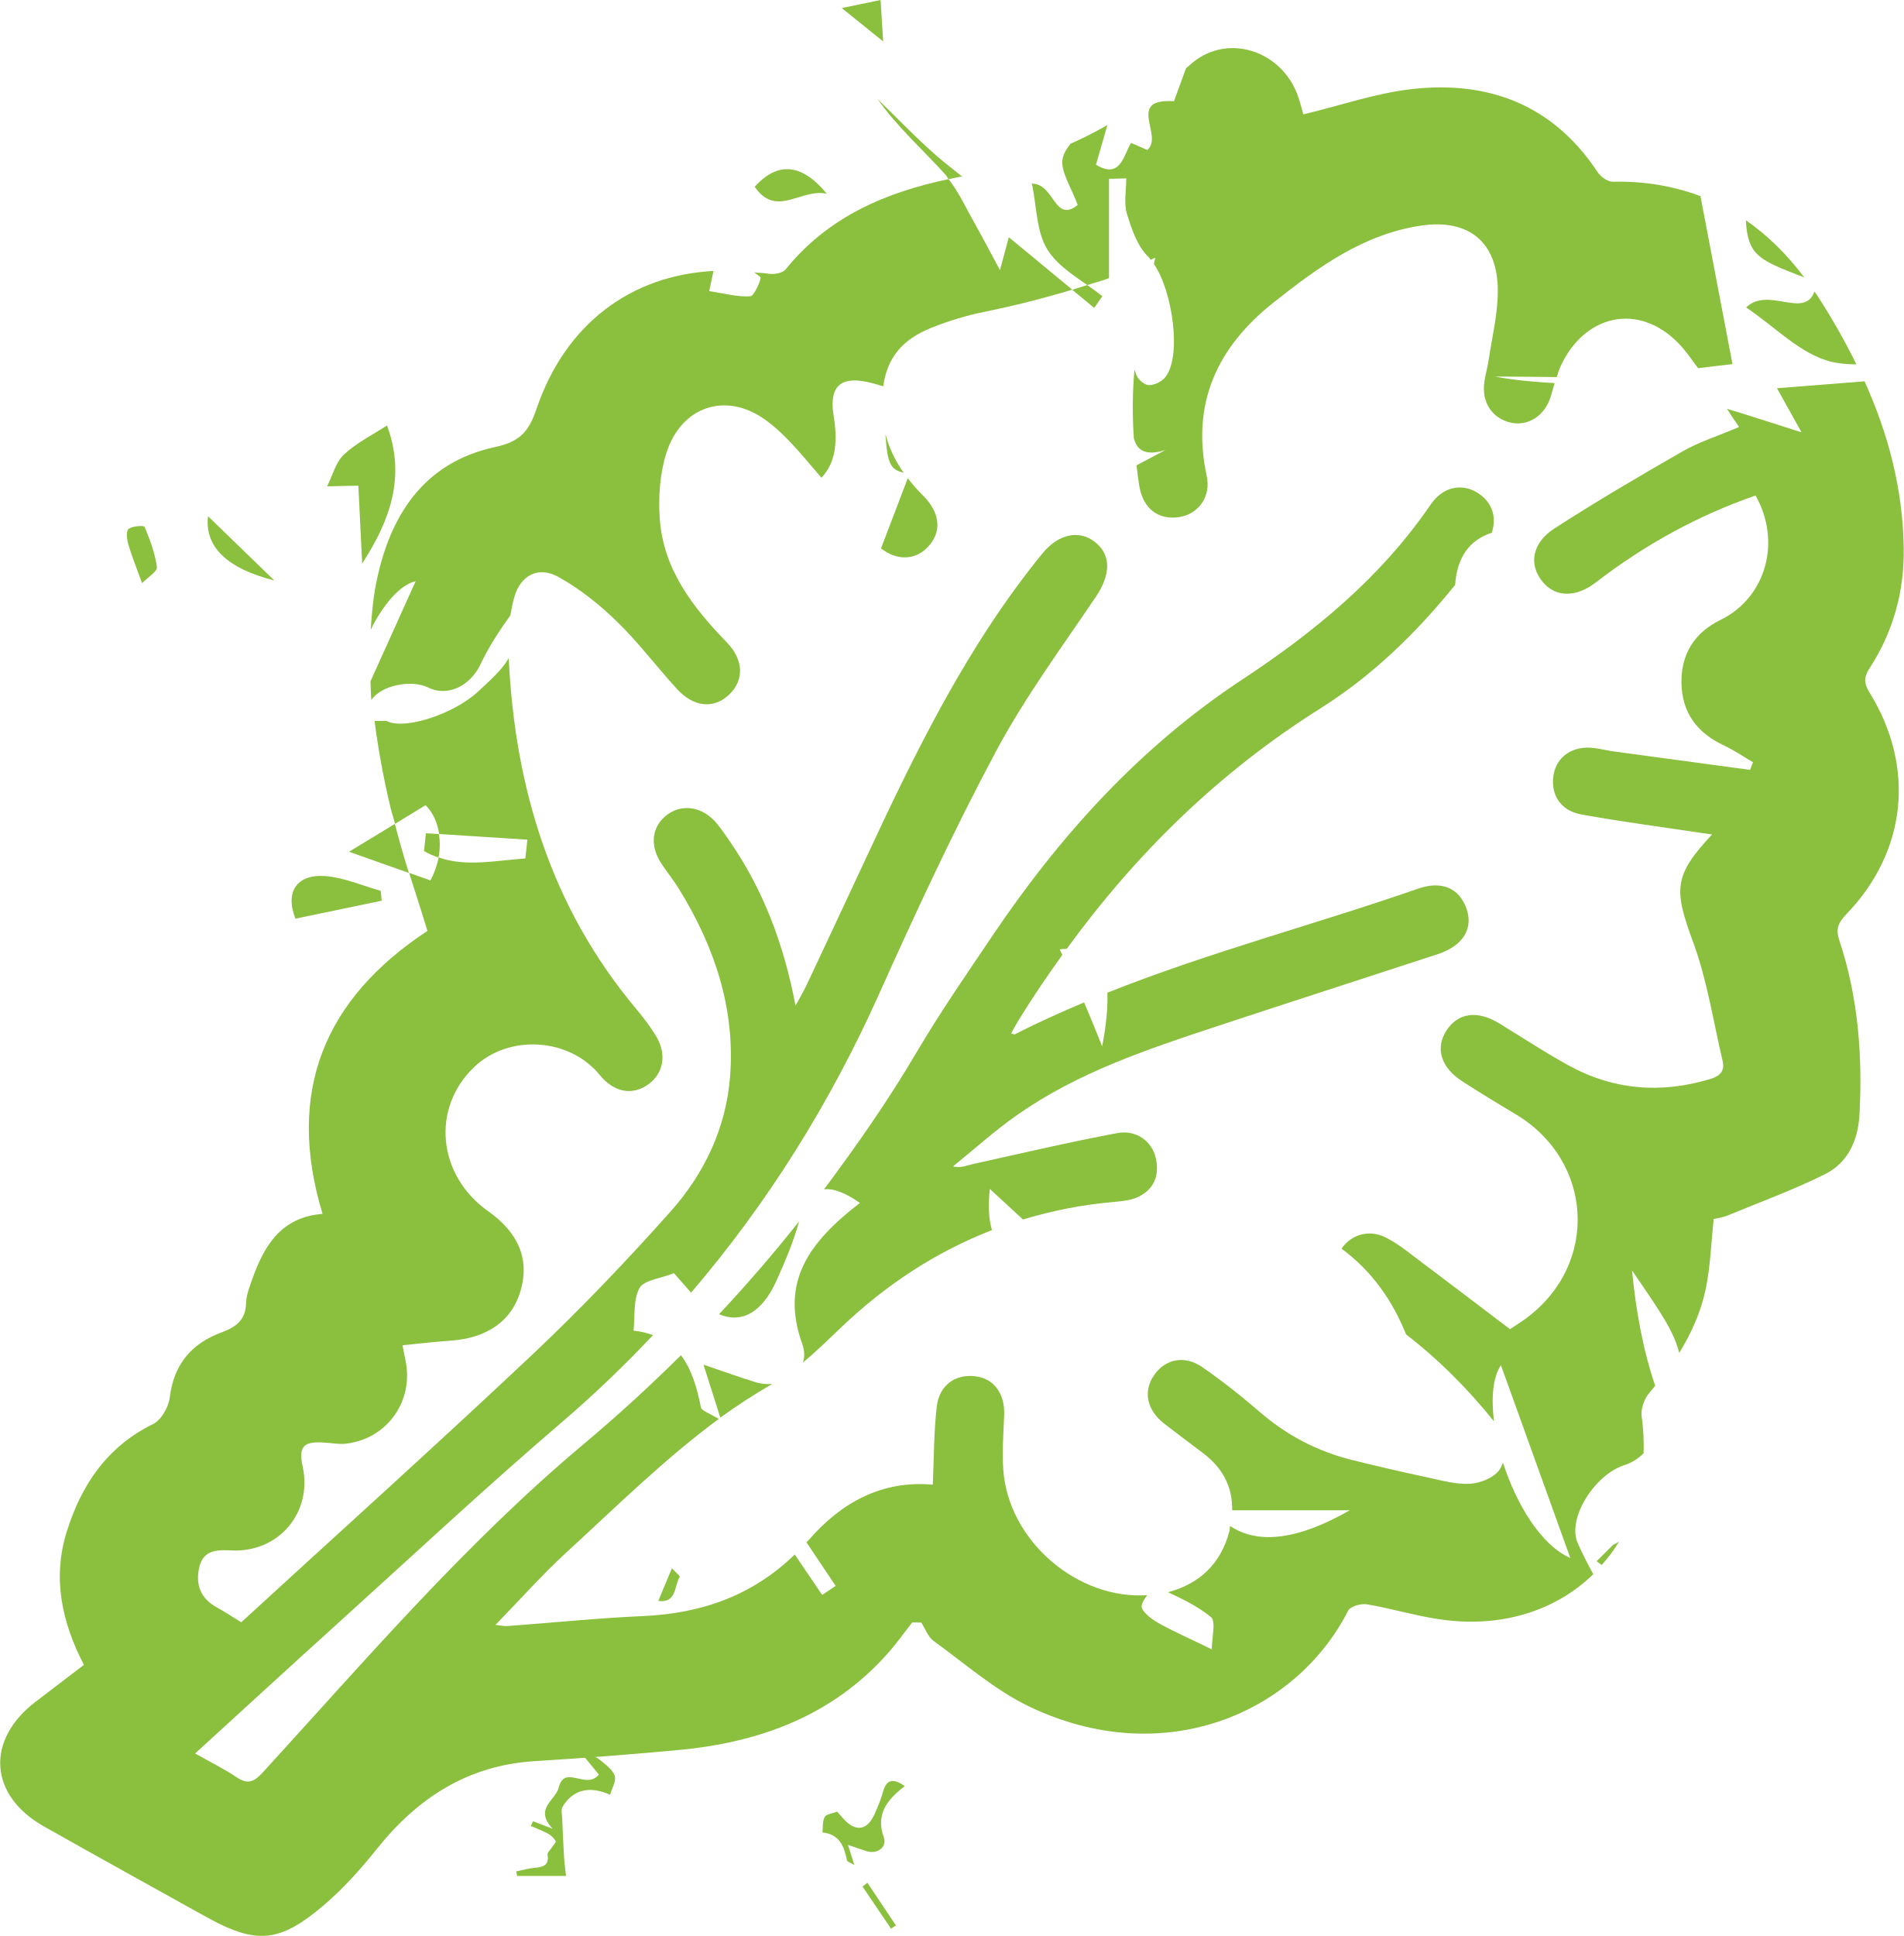
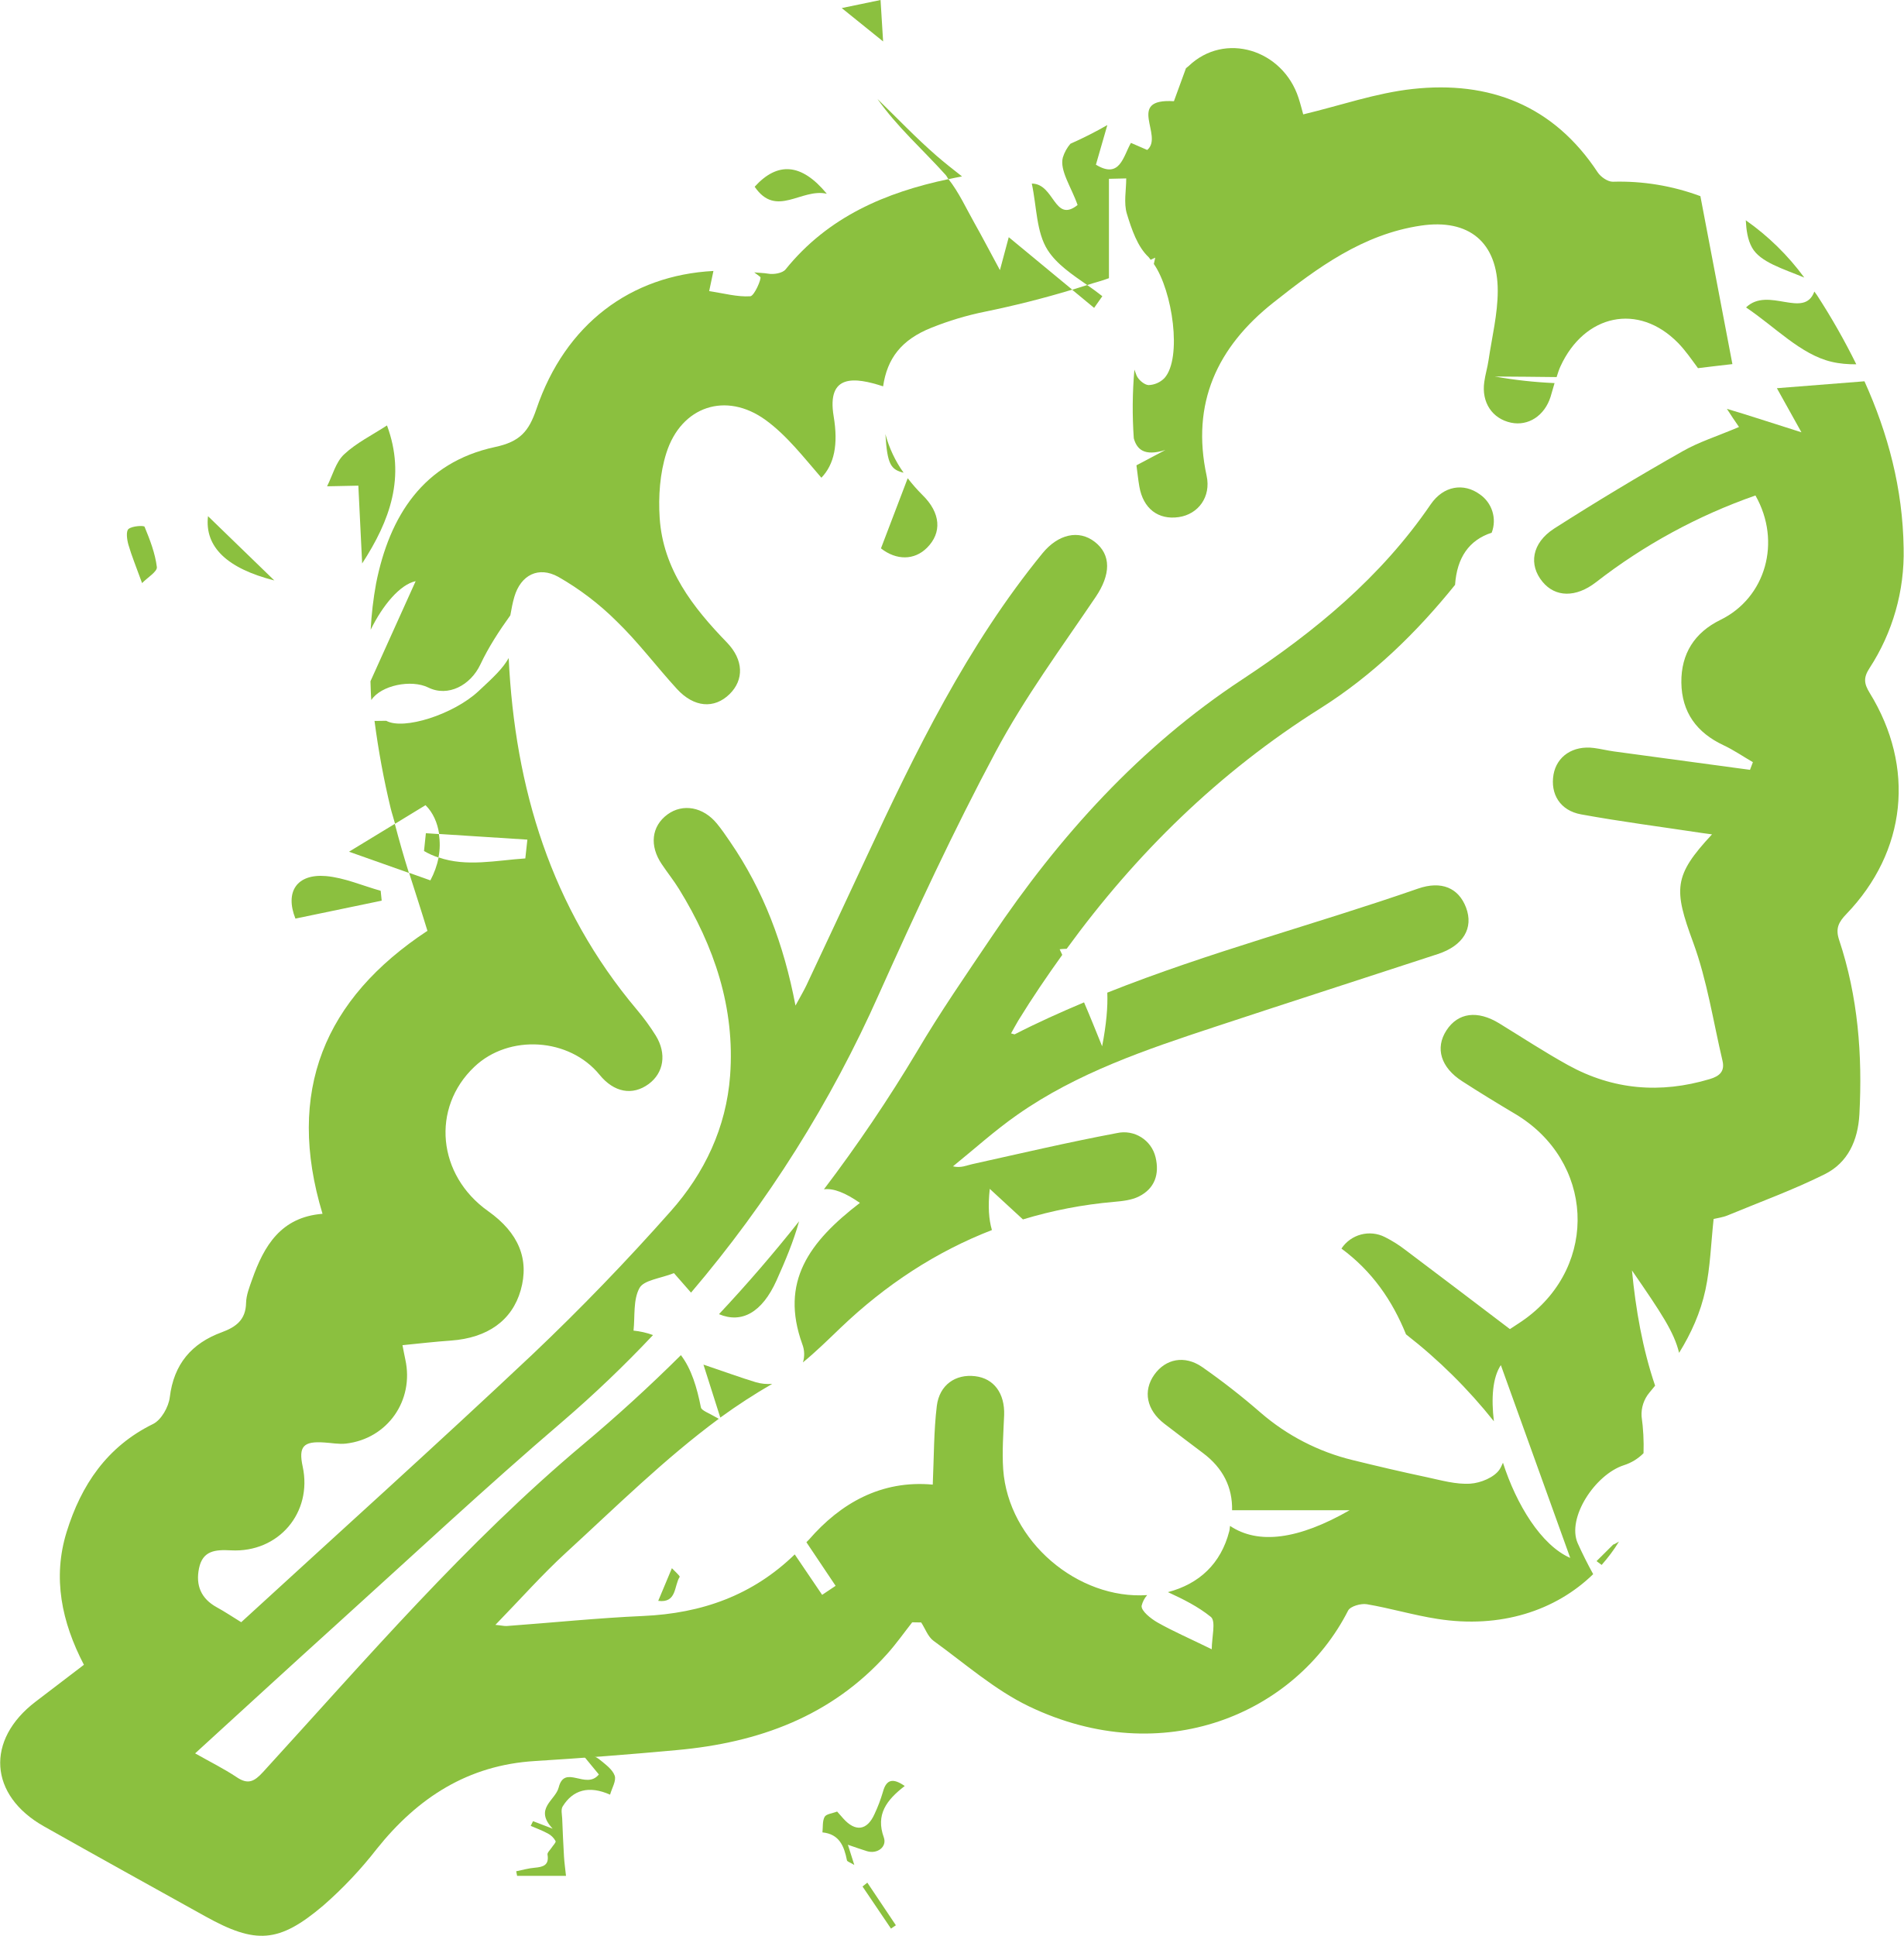
- <svg xmlns="http://www.w3.org/2000/svg" version="1.1" id="Layer_1" x="0px" y="0px" width="38px" height="38.638px" viewBox="0 0 38 38.638" enable-background="new 0 0 38 38.638" xml:space="preserve">
-   <g>
-     <g>
-       <path fill-rule="evenodd" clip-rule="evenodd" fill="#8BC03F" d="M11.954,35.416c-0.088-0.107-0.19-0.231-0.292-0.355    c0.013-0.027,0.025-0.055,0.039-0.084c0.092,0.048,0.195,0.081,0.273,0.146c0.113,0.093,0.252,0.192,0.296,0.317    c0.035,0.102-0.055,0.246-0.092,0.379c-0.422-0.187-0.742-0.097-0.947,0.236c-0.037,0.06-0.013,0.16-0.009,0.24    c0.01,0.253,0.021,0.506,0.036,0.759c0.007,0.117,0.024,0.233,0.04,0.386c-0.327,0-0.651,0-0.976,0    c-0.006-0.031-0.012-0.061-0.018-0.092c0.124-0.025,0.248-0.061,0.373-0.071c0.168-0.015,0.288-0.052,0.252-0.263    c-0.006-0.039,0.051-0.089,0.08-0.134c0.029-0.046,0.093-0.108,0.081-0.134c-0.029-0.06-0.088-0.115-0.147-0.148    c-0.111-0.061-0.231-0.105-0.349-0.156c0.016-0.031,0.031-0.063,0.046-0.094c0.097,0.037,0.193,0.074,0.392,0.15    c-0.38-0.403,0.054-0.563,0.12-0.822C11.271,35.202,11.697,35.732,11.954,35.416z" />
-       <path fill-rule="evenodd" clip-rule="evenodd" fill="#8BC03F" d="M18.06,35.646c-0.368,0.283-0.582,0.573-0.418,1.026    c0.068,0.188-0.129,0.338-0.336,0.275c-0.111-0.034-0.22-0.073-0.381-0.128c0.05,0.156,0.079,0.246,0.128,0.403    c-0.087-0.053-0.143-0.067-0.147-0.093c-0.056-0.281-0.15-0.523-0.489-0.557c0.012-0.104-0.003-0.224,0.043-0.309    c0.032-0.059,0.15-0.068,0.25-0.107c0.037,0.041,0.079,0.09,0.121,0.137c0.243,0.274,0.477,0.244,0.625-0.086    c0.064-0.143,0.126-0.289,0.167-0.439C17.694,35.5,17.833,35.49,18.06,35.646z" />
-       <path fill-rule="evenodd" clip-rule="evenodd" fill="#8BC03F" d="M18.232,29.722c0.017,0.598,0.017,0.598,0.186,0.635    c-0.066,0.173-0.16,0.419-0.253,0.665c-0.042-0.067-0.083-0.134-0.124-0.201c-0.208-0.094-0.417-0.188-0.625-0.282    c0.376-0.056,0.514-0.229,0.453-0.6C17.816,29.625,18.026,29.654,18.232,29.722z" />
-       <path fill-rule="evenodd" clip-rule="evenodd" fill="#8BC03F" d="M14.507,33.458c-0.249-0.164-0.387-0.257-0.526-0.349    c-0.002-0.033-0.005-0.065-0.007-0.099c0.163-0.004,0.334-0.033,0.485,0.007C14.5,33.029,14.487,33.25,14.507,33.458z" />
-       <path fill-rule="evenodd" clip-rule="evenodd" fill="#8BC03F" d="M17.343,32.319c0.3-0.087,0.599-0.173,0.899-0.26    c0.015,0.044,0.029,0.089,0.044,0.133c-0.296,0.098-0.592,0.194-0.888,0.292C17.38,32.429,17.362,32.375,17.343,32.319z" />
-       <path fill-rule="evenodd" clip-rule="evenodd" fill="#8BC03F" d="M14.909,32.964c0.245,0.015,0.49,0.03,0.735,0.046    c-0.005,0.046-0.01,0.091-0.015,0.136c-0.249,0.018-0.503,0.084-0.734-0.054C14.9,33.049,14.905,33.006,14.909,32.964z" />
-       <path fill-rule="evenodd" clip-rule="evenodd" fill="#8BC03F" d="M13.139,31.951c0.086-0.207,0.167-0.4,0.273-0.652    c0.049,0.054,0.167,0.156,0.155,0.174C13.453,31.65,13.513,32,13.139,31.951z" />
-       <path fill-rule="evenodd" clip-rule="evenodd" fill="#8BC03F" d="M17.313,37.575c0.19,0.284,0.38,0.567,0.57,0.851    c-0.033,0.022-0.065,0.044-0.098,0.066c-0.189-0.279-0.378-0.561-0.568-0.84C17.249,37.626,17.281,37.601,17.313,37.575z" />
-     </g>
-     <path fill-rule="evenodd" clip-rule="evenodd" fill="#8BC03F" d="M31.869,31.158c0.033,0.024,0.068,0.051,0.102,0.076   c0.127-0.145,0.245-0.298,0.346-0.467c-0.039,0.021-0.078,0.05-0.116,0.061C32.09,30.937,31.979,31.048,31.869,31.158z" />
-     <path fill-rule="evenodd" clip-rule="evenodd" fill="#8BC03F" d="M8.549,13.722c0.394,0.195,0.844-0.044,1.04-0.46   c0.163-0.346,0.373-0.668,0.598-0.981c0.022-0.125,0.045-0.25,0.08-0.369c0.128-0.436,0.482-0.617,0.877-0.399   c0.424,0.235,0.818,0.548,1.166,0.888c0.431,0.417,0.794,0.903,1.2,1.347c0.342,0.375,0.748,0.405,1.054,0.105   c0.288-0.284,0.283-0.681-0.055-1.031c-0.683-0.705-1.274-1.465-1.341-2.484c-0.028-0.43,0.004-0.891,0.134-1.299   c0.296-0.93,1.189-1.231,1.982-0.655c0.425,0.309,0.761,0.747,1.112,1.151c0.258-0.27,0.339-0.663,0.245-1.226   c-0.143-0.855,0.425-0.782,0.987-0.598c0.082-0.559,0.365-0.93,0.962-1.169c0.345-0.139,0.706-0.247,1.071-0.321   c0.585-0.12,1.166-0.266,1.742-0.44c-0.416-0.344-0.828-0.685-1.267-1.047c-0.04,0.154-0.082,0.303-0.176,0.657   c-0.226-0.417-0.362-0.68-0.508-0.938c-0.167-0.296-0.312-0.616-0.519-0.878c-1.25,0.264-2.402,0.748-3.252,1.802   c-0.061,0.076-0.238,0.105-0.348,0.085c-0.095-0.016-0.185-0.015-0.278-0.026c0.039,0.031,0.085,0.06,0.122,0.093   c0.03,0.027-0.12,0.379-0.2,0.384c-0.256,0.017-0.52-0.057-0.821-0.103c0.031-0.147,0.058-0.273,0.085-0.402   c-1.649,0.086-2.958,1.058-3.534,2.757c-0.151,0.442-0.323,0.65-0.826,0.757c-1.43,0.308-2.107,1.377-2.374,2.724   c-0.061,0.308-0.087,0.616-0.108,0.923c0.241-0.491,0.585-0.902,0.898-0.97c-0.316,0.701-0.61,1.352-0.902,1.998   c0.006,0.125,0.005,0.25,0.017,0.375C7.604,13.677,8.21,13.555,8.549,13.722z" />
-     <path fill-rule="evenodd" clip-rule="evenodd" fill="#8BC03F" d="M22.9,2.993c-0.074-0.032-0.189-0.082-0.325-0.141   c-0.155,0.269-0.219,0.728-0.699,0.435c0.081-0.282,0.155-0.536,0.228-0.791c-0.24,0.135-0.484,0.264-0.737,0.373   c-0.067,0.086-0.126,0.175-0.151,0.273c-0.07,0.258,0.174,0.601,0.294,0.95c-0.468,0.371-0.459-0.427-0.914-0.428   c0.099,0.458,0.088,0.971,0.318,1.329c0.183,0.284,0.489,0.487,0.788,0.696c0.145-0.048,0.29-0.082,0.434-0.137   c0-0.689,0-1.341,0-1.983c0.115-0.002,0.229-0.005,0.345-0.008c0,0.237-0.053,0.489,0.013,0.706   c0.094,0.307,0.211,0.658,0.434,0.865c0.014,0.014,0.026,0.037,0.04,0.053c0.03-0.016,0.062-0.026,0.092-0.042   c-0.009,0.044-0.019,0.083-0.028,0.125c0.375,0.54,0.567,1.877,0.214,2.276c-0.073,0.081-0.214,0.146-0.32,0.142   c-0.085-0.005-0.207-0.109-0.241-0.198c-0.014-0.037-0.026-0.073-0.041-0.111c-0.041,0.457-0.043,0.914-0.012,1.371   c0.059,0.213,0.202,0.369,0.631,0.233c-0.192,0.101-0.385,0.204-0.578,0.306c0.02,0.142,0.033,0.284,0.058,0.425   c0.077,0.44,0.377,0.668,0.785,0.609c0.391-0.056,0.649-0.405,0.558-0.824c-0.314-1.449,0.213-2.571,1.33-3.456   c0.882-0.699,1.791-1.367,2.948-1.538c0.958-0.142,1.534,0.333,1.533,1.305c-0.001,0.461-0.116,0.923-0.184,1.383   c-0.021,0.146-0.066,0.288-0.085,0.433c-0.058,0.408,0.159,0.732,0.533,0.812c0.347,0.073,0.67-0.139,0.79-0.515   c0.028-0.091,0.054-0.183,0.08-0.275c-0.397-0.022-0.795-0.056-1.191-0.131c0.411,0,0.821,0.008,1.232,0.011   c0.023-0.072,0.045-0.145,0.076-0.212c0.476-1.039,1.554-1.282,2.351-0.467c0.146,0.15,0.268,0.329,0.395,0.501   c0.231-0.028,0.469-0.057,0.687-0.081c-0.215-1.125-0.427-2.236-0.639-3.352c-0.526-0.198-1.106-0.302-1.749-0.288   c-0.1,0.001-0.24-0.095-0.3-0.186c-0.882-1.339-2.163-1.833-3.696-1.665c-0.73,0.08-1.441,0.33-2.183,0.507   c-0.022-0.078-0.053-0.205-0.094-0.33c-0.313-0.962-1.472-1.329-2.196-0.632c-0.017,0.015-0.035,0.026-0.051,0.042   c-0.09,0.246-0.171,0.466-0.24,0.657C22.465,1.96,23.237,2.712,22.9,2.993z" />
-     <path fill-rule="evenodd" clip-rule="evenodd" fill="#8BC03F" d="M37.321,13.829c-0.116-0.188-0.125-0.307-0.003-0.494   c0.471-0.725,0.693-1.529,0.681-2.393c-0.017-1.192-0.313-2.293-0.782-3.332c-0.571,0.045-1.15,0.091-1.748,0.138   c0.115,0.206,0.227,0.407,0.49,0.88c-0.662-0.208-1.075-0.347-1.488-0.468c0.08,0.122,0.156,0.241,0.242,0.362   c-0.448,0.19-0.806,0.301-1.123,0.483c-0.866,0.496-1.729,1.003-2.568,1.545c-0.448,0.29-0.51,0.724-0.232,1.061   c0.256,0.312,0.666,0.32,1.066,0.011c0.971-0.748,2.029-1.332,3.185-1.733c0.526,0.926,0.204,2.042-0.699,2.483   c-0.517,0.253-0.786,0.675-0.78,1.251c0.008,0.594,0.307,1.001,0.844,1.252c0.202,0.095,0.389,0.224,0.584,0.337   c-0.02,0.052-0.039,0.102-0.058,0.153c-0.905-0.122-1.812-0.244-2.719-0.368c-0.131-0.018-0.262-0.051-0.394-0.068   c-0.417-0.055-0.744,0.163-0.809,0.531c-0.066,0.388,0.131,0.718,0.551,0.794c0.801,0.146,1.609,0.25,2.415,0.372   c0.061,0.009,0.122,0.017,0.198,0.027c-0.771,0.827-0.768,1.094-0.375,2.16c0.277,0.755,0.398,1.568,0.584,2.357   c0.049,0.207-0.051,0.307-0.254,0.367c-0.985,0.295-1.932,0.217-2.831-0.28c-0.468-0.259-0.915-0.552-1.371-0.832   c-0.435-0.266-0.823-0.216-1.055,0.141c-0.228,0.352-0.113,0.739,0.315,1.014c0.348,0.225,0.701,0.44,1.057,0.652   c1.57,0.934,1.678,3.008,0.209,4.085c-0.107,0.079-0.221,0.147-0.313,0.21c-0.708-0.537-1.396-1.061-2.087-1.58   c-0.128-0.097-0.264-0.186-0.407-0.256c-0.323-0.156-0.674-0.055-0.869,0.229c0.613,0.452,1.016,1.037,1.289,1.712   c0.653,0.504,1.233,1.086,1.754,1.735c-0.055-0.459-0.027-0.872,0.139-1.121c0.488,1.357,0.938,2.604,1.385,3.848   c-0.58-0.253-1.074-1.064-1.343-1.9c-0.021,0.045-0.039,0.091-0.067,0.133c-0.105,0.16-0.381,0.273-0.587,0.285   c-0.285,0.018-0.581-0.068-0.866-0.129c-0.496-0.105-0.99-0.221-1.482-0.342c-0.686-0.17-1.295-0.482-1.834-0.945   c-0.374-0.322-0.763-0.633-1.168-0.912c-0.354-0.244-0.731-0.162-0.955,0.152c-0.232,0.326-0.154,0.707,0.199,0.979   c0.256,0.195,0.511,0.391,0.767,0.582c0.412,0.307,0.595,0.695,0.586,1.145c0.785,0,1.505,0,2.347,0   c-1.023,0.586-1.823,0.691-2.388,0.313c-0.007,0.035-0.005,0.068-0.015,0.105c-0.166,0.648-0.599,1.052-1.225,1.217   c0.303,0.139,0.604,0.289,0.858,0.495c0.104,0.085,0.017,0.409,0.017,0.645c-0.45-0.22-0.774-0.36-1.08-0.533   c-0.135-0.077-0.33-0.231-0.32-0.334c0.006-0.062,0.056-0.142,0.111-0.214c-1.379,0.094-2.773-1.07-2.874-2.511   c-0.024-0.358,0.004-0.721,0.019-1.081c0.015-0.433-0.203-0.733-0.579-0.777c-0.388-0.047-0.712,0.17-0.765,0.593   c-0.061,0.5-0.056,1.01-0.081,1.571c-1.03-0.095-1.844,0.375-2.471,1.098c-0.017,0.018-0.035,0.033-0.051,0.052   c0.194,0.29,0.388,0.581,0.583,0.87c-0.089,0.061-0.179,0.121-0.269,0.18c-0.182-0.268-0.365-0.538-0.547-0.807   c-0.838,0.813-1.847,1.177-3.029,1.229c-0.907,0.04-1.813,0.134-2.719,0.2c-0.046,0.004-0.094-0.01-0.227-0.023   c0.502-0.516,0.933-1.004,1.412-1.443c0.996-0.913,1.959-1.866,3.047-2.67c-0.209-0.121-0.344-0.164-0.357-0.227   c-0.079-0.397-0.188-0.766-0.399-1.043c-0.622,0.617-1.272,1.213-1.953,1.783c-2.34,1.963-4.331,4.287-6.387,6.536   c-0.174,0.19-0.299,0.259-0.528,0.104c-0.253-0.169-0.529-0.305-0.829-0.475c0.961-0.877,1.891-1.732,2.829-2.58   c1.498-1.354,2.973-2.734,4.508-4.046c0.639-0.547,1.237-1.124,1.803-1.723c-0.116-0.041-0.242-0.075-0.389-0.089   c0.031-0.288-0.01-0.615,0.119-0.85c0.088-0.159,0.414-0.189,0.688-0.297c0.1,0.114,0.215,0.247,0.332,0.379   c0.003,0.004,0.006,0.006,0.009,0.01c1.526-1.784,2.771-3.772,3.753-5.962c0.732-1.631,1.487-3.258,2.329-4.834   c0.576-1.079,1.311-2.075,1.997-3.091c0.296-0.439,0.315-0.838-0.021-1.098c-0.317-0.246-0.729-0.155-1.043,0.229   c-1.502,1.84-2.532,3.953-3.525,6.087c-0.394,0.848-0.792,1.693-1.189,2.54c-0.056,0.116-0.122,0.227-0.216,0.4   c-0.233-1.224-0.64-2.301-1.307-3.272c-0.083-0.121-0.166-0.244-0.259-0.357c-0.274-0.337-0.682-0.41-0.989-0.186   c-0.32,0.235-0.365,0.625-0.113,0.995c0.112,0.167,0.238,0.324,0.343,0.494c0.703,1.141,1.12,2.366,1.02,3.723   c-0.077,1.036-0.51,1.948-1.186,2.708c-0.879,0.987-1.795,1.947-2.756,2.854c-1.916,1.805-3.874,3.566-5.817,5.348   c-0.175-0.107-0.328-0.211-0.49-0.299c-0.313-0.173-0.421-0.436-0.353-0.774c0.073-0.358,0.326-0.378,0.639-0.361   c0.952,0.05,1.629-0.755,1.431-1.672c-0.086-0.399,0.011-0.51,0.428-0.481c0.146,0.008,0.295,0.039,0.438,0.022   c0.827-0.097,1.362-0.86,1.183-1.677c-0.02-0.09-0.036-0.181-0.057-0.287c0.333-0.033,0.65-0.07,0.969-0.092   c0.73-0.053,1.219-0.401,1.391-1.005c0.176-0.62-0.042-1.147-0.65-1.578c-1.014-0.718-1.142-2.06-0.275-2.881   c0.691-0.657,1.896-0.58,2.499,0.159c0.288,0.354,0.657,0.422,0.981,0.184c0.301-0.223,0.363-0.605,0.141-0.966   c-0.112-0.182-0.241-0.354-0.378-0.518c-1.713-2.034-2.433-4.422-2.558-7.017c-0.115,0.204-0.286,0.368-0.606,0.664   c-0.497,0.461-1.491,0.78-1.838,0.588c-0.079,0.001-0.156,0.002-0.234,0.003c0.076,0.583,0.183,1.165,0.322,1.742   c0.025,0.104,0.061,0.206,0.088,0.31c0.196-0.12,0.391-0.238,0.608-0.371c0.152,0.15,0.238,0.352,0.272,0.575   c0.587,0.038,1.174,0.075,1.761,0.113c-0.014,0.125-0.027,0.249-0.041,0.375c-0.582,0.039-1.175,0.173-1.73-0.02   c-0.031,0.151-0.083,0.305-0.165,0.458c-0.143-0.051-0.283-0.1-0.425-0.151c0.122,0.385,0.248,0.77,0.366,1.158   c-2.057,1.356-2.833,3.206-2.094,5.648c-0.83,0.065-1.169,0.639-1.406,1.313c-0.053,0.15-0.116,0.308-0.12,0.464   c-0.006,0.337-0.198,0.481-0.485,0.587c-0.602,0.221-0.958,0.635-1.038,1.298c-0.023,0.192-0.169,0.451-0.332,0.532   c-0.923,0.452-1.437,1.221-1.727,2.156c-0.283,0.914-0.101,1.794,0.345,2.651c-0.33,0.251-0.646,0.494-0.963,0.735   c-1.004,0.764-0.933,1.871,0.166,2.49c1.07,0.604,2.146,1.199,3.219,1.795c1.009,0.561,1.469,0.537,2.356-0.215   c0.394-0.334,0.747-0.728,1.07-1.133c0.816-1.02,1.819-1.67,3.155-1.751c0.946-0.058,1.893-0.132,2.837-0.219   c1.621-0.147,3.077-0.67,4.194-1.919c0.179-0.199,0.334-0.42,0.5-0.631c0.06,0.001,0.12,0.002,0.179,0.003   c0.081,0.124,0.135,0.286,0.247,0.367c0.625,0.452,1.219,0.978,1.905,1.308c2.676,1.283,5.321,0.148,6.37-1.912   c0.044-0.086,0.255-0.146,0.372-0.127c0.474,0.08,0.936,0.22,1.41,0.293c1.263,0.199,2.363-0.166,3.11-0.893   c-0.111-0.205-0.217-0.409-0.309-0.617c-0.222-0.505,0.346-1.371,0.921-1.557c0.156-0.05,0.287-0.133,0.393-0.24   c0.006-0.238-0.002-0.482-0.039-0.735c-0.021-0.149,0.054-0.358,0.156-0.474c0.041-0.045,0.075-0.094,0.114-0.139   c-0.251-0.739-0.386-1.516-0.462-2.3c0.588,0.853,0.84,1.229,0.941,1.645c0.24-0.388,0.428-0.802,0.526-1.259   c0.097-0.452,0.11-0.922,0.163-1.413c0.078-0.019,0.185-0.032,0.281-0.072c0.649-0.269,1.314-0.51,1.941-0.823   c0.459-0.231,0.659-0.672,0.688-1.193c0.063-1.185-0.028-2.352-0.405-3.482c-0.077-0.23-0.008-0.357,0.146-0.517   C38.057,16.993,38.236,15.315,37.321,13.829z" />
-     <path fill-rule="evenodd" clip-rule="evenodd" fill="#8BC03F" d="M36.016,5.54c-0.343-0.458-0.731-0.842-1.168-1.144   c0.011,0.199,0.037,0.389,0.125,0.546C35.135,5.232,35.587,5.362,36.016,5.54z" />
-     <path fill-rule="evenodd" clip-rule="evenodd" fill="#8BC03F" d="M34.853,6.136c0.577,0.386,1.094,0.942,1.708,1.085   c0.159,0.038,0.324,0.051,0.493,0.05c-0.231-0.47-0.493-0.93-0.783-1.377c-0.017-0.026-0.036-0.049-0.054-0.075   C36.011,6.376,35.297,5.708,34.853,6.136z" />
-     <path fill-rule="evenodd" clip-rule="evenodd" fill="#8BC03F" d="M26.354,14.139c1.049-0.661,1.922-1.513,2.691-2.466   c0.037-0.542,0.277-0.893,0.731-1.041c0.099-0.295,0.017-0.583-0.239-0.767c-0.318-0.23-0.721-0.174-0.979,0.202   c-0.992,1.453-2.313,2.54-3.766,3.497c-2.041,1.345-3.647,3.124-5.002,5.14c-0.507,0.753-1.026,1.502-1.487,2.285   c-0.566,0.961-1.197,1.867-1.856,2.748c0.192-0.025,0.428,0.07,0.718,0.271c-1.012,0.777-1.6,1.574-1.15,2.82   c0.047,0.131,0.048,0.254,0.013,0.363c0.261-0.214,0.506-0.455,0.749-0.688c0.909-0.869,1.915-1.523,3.023-1.953   c-0.061-0.205-0.082-0.471-0.043-0.822c0.245,0.227,0.459,0.424,0.662,0.61c0.578-0.174,1.18-0.296,1.814-0.35   c0.17-0.015,0.355-0.034,0.503-0.109c0.315-0.159,0.411-0.444,0.331-0.78c-0.079-0.327-0.391-0.557-0.773-0.484   c-0.967,0.182-1.927,0.407-2.888,0.62c-0.113,0.024-0.218,0.081-0.384,0.044c0.428-0.346,0.837-0.717,1.287-1.031   c1.196-0.838,2.566-1.299,3.938-1.752c1.482-0.49,2.97-0.968,4.453-1.454c0.51-0.167,0.719-0.52,0.564-0.929   c-0.148-0.39-0.49-0.541-0.96-0.377c-2.058,0.716-4.176,1.269-6.201,2.076c0.012,0.284-0.019,0.634-0.103,1.071   c-0.119-0.293-0.236-0.587-0.361-0.877c-0.467,0.197-0.93,0.404-1.383,0.637c-0.008,0.004-0.023-0.005-0.074-0.018   c0.052-0.091,0.096-0.177,0.146-0.259c0.277-0.451,0.572-0.884,0.876-1.308c-0.017-0.038-0.034-0.074-0.052-0.111   c0.051-0.009,0.093-0.007,0.14-0.01C22.672,17.042,24.326,15.415,26.354,14.139z" />
-     <path fill-rule="evenodd" clip-rule="evenodd" fill="#8BC03F" d="M14.042,27.236c0.131,0.412,0.21,0.66,0.336,1.057   c0.331-0.242,0.677-0.464,1.036-0.673c-0.104,0.007-0.213,0.002-0.325-0.032C14.785,27.496,14.487,27.386,14.042,27.236z" />
-     <path fill-rule="evenodd" clip-rule="evenodd" fill="#8BC03F" d="M18.505,10.932c0.299-0.299,0.277-0.694-0.095-1.056   c-0.108-0.106-0.202-0.218-0.291-0.331c-0.146,0.385-0.335,0.88-0.534,1.4C17.894,11.187,18.253,11.185,18.505,10.932z" />
-     <path fill-rule="evenodd" clip-rule="evenodd" fill="#8BC03F" d="M17.674,8.664c0.037,0.616,0.112,0.707,0.363,0.771   C17.87,9.199,17.748,8.943,17.674,8.664z" />
-     <path fill-rule="evenodd" clip-rule="evenodd" fill="#8BC03F" d="M15.951,24.375c-0.507,0.639-1.04,1.258-1.599,1.854   c0.451,0.19,0.859-0.029,1.149-0.674C15.674,25.169,15.839,24.779,15.951,24.375z" />
-     <path fill-rule="evenodd" clip-rule="evenodd" fill="#8BC03F" d="M21.84,6.145c0.055-0.078,0.109-0.155,0.164-0.233   c-0.096-0.077-0.199-0.151-0.303-0.223c-0.1,0.033-0.199,0.064-0.299,0.094C21.545,5.901,21.696,6.026,21.84,6.145z" />
-     <path fill-rule="evenodd" clip-rule="evenodd" fill="#8BC03F" d="M18.692,3.107c-0.41-0.357-0.786-0.753-1.177-1.132   c0.397,0.564,0.909,1.013,1.361,1.516c0.022,0.025,0.036,0.059,0.057,0.085c0.09-0.019,0.18-0.039,0.27-0.055   C19.032,3.387,18.859,3.252,18.692,3.107z" />
-     <path fill-rule="evenodd" clip-rule="evenodd" fill="#8BC03F" d="M6.866,9.071C6.701,9.227,6.638,9.49,6.529,9.706   c0.203-0.004,0.405-0.008,0.624-0.013c0.024,0.477,0.05,1.015,0.076,1.553c0.556-0.856,0.875-1.729,0.496-2.755   C7.428,8.685,7.111,8.84,6.866,9.071z" />
-     <path fill-rule="evenodd" clip-rule="evenodd" fill="#8BC03F" d="M8.464,16.985c0.094,0.056,0.19,0.097,0.288,0.13   c0.034-0.164,0.032-0.319,0.009-0.468c-0.086-0.005-0.173-0.011-0.26-0.017C8.489,16.749,8.477,16.866,8.464,16.985z" />
-     <path fill-rule="evenodd" clip-rule="evenodd" fill="#8BC03F" d="M6.967,16.999c0.372,0.132,0.78,0.276,1.195,0.423   c-0.103-0.324-0.194-0.651-0.281-0.979C7.541,16.65,7.224,16.842,6.967,16.999z" />
-     <path fill-rule="evenodd" clip-rule="evenodd" fill="#8BC03F" d="M5.897,18.334c0.574-0.12,1.148-0.24,1.722-0.358   c-0.006-0.066-0.014-0.131-0.02-0.197c-0.365-0.102-0.725-0.262-1.095-0.294C5.926,17.437,5.684,17.798,5.897,18.334z" />
-     <path fill-rule="evenodd" clip-rule="evenodd" fill="#8BC03F" d="M15.064,3.727c0.431,0.631,0.927,0.024,1.44,0.14   C15.998,3.253,15.52,3.225,15.064,3.727z" />
-     <path fill-rule="evenodd" clip-rule="evenodd" fill="#8BC03F" d="M5.476,11.585C5,11.125,4.61,10.746,4.152,10.302   C4.081,10.917,4.535,11.346,5.476,11.585z" />
-     <path fill-rule="evenodd" clip-rule="evenodd" fill="#8BC03F" d="M2.565,10.558c-0.053,0.045-0.031,0.211-0.002,0.313   c0.066,0.228,0.158,0.448,0.273,0.767c0.111-0.114,0.307-0.23,0.295-0.321c-0.034-0.275-0.138-0.544-0.245-0.803   C2.874,10.484,2.639,10.496,2.565,10.558z" />
-     <path fill-rule="evenodd" clip-rule="evenodd" fill="#8BC03F" d="M17.577,0c-0.202,0.042-0.392,0.082-0.775,0.161   c0.389,0.314,0.635,0.511,0.826,0.666C17.61,0.541,17.594,0.284,17.577,0z" />
+ <svg xmlns="http://www.w3.org/2000/svg" width="38" height="38.64">
+   <g fill-rule="evenodd" clip-rule="evenodd" fill="#8BC03F">
+     <path d="M11.954 35.416l-.292-.355.039-.084c.092.048.195.081.273.146.113.093.252.192.296.317.035.102-.055.246-.092.379-.422-.187-.742-.097-.947.236-.037.06-.013.16-.009.24.01.253.021.506.036.759.007.117.024.233.04.386h-.976l-.018-.092c.124-.025.248-.061.373-.071.168-.015.288-.052.252-.263-.006-.039.051-.089.08-.134.029-.046.093-.108.081-.134a.367.367 0 00-.147-.148c-.111-.061-.231-.105-.349-.156l.046-.094.392.15c-.38-.403.054-.563.12-.822.119-.474.545.056.802-.26zM18.06 35.646c-.368.283-.582.573-.418 1.026.068.188-.129.338-.336.275-.111-.034-.22-.073-.381-.128l.128.403c-.087-.053-.143-.067-.147-.093-.056-.281-.15-.523-.489-.557.012-.104-.003-.224.043-.309.032-.059.15-.068.25-.107l.121.137c.243.274.477.244.625-.086a3.07 3.07 0 00.167-.439c.071-.268.21-.278.437-.122zM18.232 29.722c.017.598.017.598.186.635l-.253.665a21.846 21.846 0 01-.124-.201l-.625-.282c.376-.056.514-.229.453-.6-.053-.314.157-.285.363-.217zM14.507 33.458c-.249-.164-.387-.257-.526-.349l-.007-.099c.163-.004.334-.033.485.007.041.012.028.233.048.441zM17.343 32.319l.899-.26.044.133-.888.292a15.943 15.943 0 00-.055-.165zM14.909 32.964l.735.046-.015.136c-.249.018-.503.084-.734-.054l.014-.128zM13.139 31.951l.273-.652c.049.054.167.156.155.174-.114.177-.054.527-.428.478zM17.313 37.575l.57.851-.098.066c-.189-.279-.378-.561-.568-.84l.096-.077zM31.869 31.158l.102.076c.127-.145.245-.298.346-.467-.039.021-.078.05-.116.061l-.332.33zM8.549 13.722c.394.195.844-.044 1.04-.46.163-.346.373-.668.598-.981.022-.125.045-.25.08-.369.128-.436.482-.617.877-.399a5.55 5.55 0 011.166.888c.431.417.794.903 1.2 1.347.342.375.748.405 1.054.105.288-.284.283-.681-.055-1.031-.683-.705-1.274-1.465-1.341-2.484-.028-.43.004-.891.134-1.299.296-.93 1.189-1.231 1.982-.655.425.309.761.747 1.112 1.151.258-.27.339-.663.245-1.226-.143-.855.425-.782.987-.598.082-.559.365-.93.962-1.169a6.14 6.14 0 011.071-.321c.585-.12 1.166-.266 1.742-.44l-1.267-1.047c-.04.154-.082.303-.176.657-.226-.417-.362-.68-.508-.938-.167-.296-.312-.616-.519-.878-1.25.264-2.402.748-3.252 1.802-.061.076-.238.105-.348.085-.095-.016-.185-.015-.278-.026.039.031.085.06.122.093.03.027-.12.379-.2.384-.256.017-.52-.057-.821-.103l.085-.402c-1.649.086-2.958 1.058-3.534 2.757-.151.442-.323.65-.826.757-1.43.308-2.107 1.377-2.374 2.724a7.274 7.274 0 00-.108.923c.241-.491.585-.902.898-.97l-.902 1.998c.006.125.005.25.017.375.192-.295.798-.417 1.137-.25z" />
+     <path d="M22.9 2.993l-.325-.141c-.155.269-.219.728-.699.435l.228-.791a7.83 7.83 0 01-.737.373.77.77 0 00-.151.273c-.07.258.174.601.294.95-.468.371-.459-.427-.914-.428.099.458.088.971.318 1.329.183.284.489.487.788.696.145-.048.29-.082.434-.137V3.569l.345-.008c0 .237-.053.489.013.706.094.307.211.658.434.865.014.014.026.037.04.053.03-.016.062-.026.092-.042l-.028.125c.375.54.567 1.877.214 2.276a.466.466 0 01-.32.142c-.085-.005-.207-.109-.241-.198l-.041-.111a8.717 8.717 0 00-.012 1.371c.059.213.202.369.631.233l-.578.306c.02.142.033.284.058.425.077.44.377.668.785.609.391-.056.649-.405.558-.824-.314-1.449.213-2.571 1.33-3.456.882-.699 1.791-1.367 2.948-1.538.958-.142 1.534.333 1.533 1.305-.001.461-.116.923-.184 1.383-.021.146-.066.288-.085.433-.058.408.159.732.533.812.347.073.67-.139.79-.515.028-.091.054-.183.08-.275a9.075 9.075 0 01-1.191-.131c.411 0 .821.008 1.232.011.023-.072.045-.145.076-.212.476-1.039 1.554-1.282 2.351-.467.146.15.268.329.395.501.231-.028.469-.057.687-.081a3076.59 3076.59 0 01-.639-3.352 4.627 4.627 0 00-1.749-.288c-.1.001-.24-.095-.3-.186-.882-1.339-2.163-1.833-3.696-1.665-.73.08-1.441.33-2.183.507-.022-.078-.053-.205-.094-.33-.313-.962-1.472-1.329-2.196-.632-.017.015-.035.026-.051.042l-.24.657c-.968-.06-.196.692-.533.973z" />
+     <path d="M37.321 13.829c-.116-.188-.125-.307-.003-.494a4.2 4.2 0 00.681-2.393c-.017-1.192-.313-2.293-.782-3.332l-1.748.138.49.88c-.662-.208-1.075-.347-1.488-.468.08.122.156.241.242.362-.448.19-.806.301-1.123.483a56.143 56.143 0 00-2.568 1.545c-.448.29-.51.724-.232 1.061.256.312.666.32 1.066.011a11.219 11.219 0 013.185-1.733c.526.926.204 2.042-.699 2.483-.517.253-.786.675-.78 1.251.008.594.307 1.001.844 1.252.202.095.389.224.584.337l-.058.153c-.905-.122-1.812-.244-2.719-.368-.131-.018-.262-.051-.394-.068-.417-.055-.744.163-.809.531-.066.388.131.718.551.794.801.146 1.609.25 2.415.372l.198.027c-.771.827-.768 1.094-.375 2.16.277.755.398 1.568.584 2.357.049.207-.051.307-.254.367-.985.295-1.932.217-2.831-.28-.468-.259-.915-.552-1.371-.832-.435-.266-.823-.216-1.055.141-.228.352-.113.739.315 1.014.348.225.701.44 1.057.652 1.57.934 1.678 3.008.209 4.085-.107.079-.221.147-.313.21-.708-.537-1.396-1.061-2.087-1.58a2.504 2.504 0 00-.407-.256.674.674 0 00-.869.229c.613.452 1.016 1.037 1.289 1.712a10.393 10.393 0 011.754 1.735c-.055-.459-.027-.872.139-1.121l1.385 3.848c-.58-.253-1.074-1.064-1.343-1.9-.021.045-.039.091-.067.133-.105.16-.381.273-.587.285-.285.018-.581-.068-.866-.129-.496-.105-.99-.221-1.482-.342a4.39 4.39 0 01-1.834-.945 13.829 13.829 0 00-1.168-.912c-.354-.244-.731-.162-.955.152-.232.326-.154.707.199.979.256.195.511.391.767.582.412.307.595.695.586 1.145h2.347c-1.023.586-1.823.691-2.388.313-.007.035-.005.068-.015.105-.166.648-.599 1.052-1.225 1.217.303.139.604.289.858.495.104.085.017.409.017.645-.45-.22-.774-.36-1.08-.533-.135-.077-.33-.231-.32-.334a.5.5 0 01.111-.214c-1.379.094-2.773-1.07-2.874-2.511-.024-.358.004-.721.019-1.081.015-.433-.203-.733-.579-.777-.388-.047-.712.17-.765.593-.061.5-.056 1.01-.081 1.571-1.03-.095-1.844.375-2.471 1.098-.017.018-.035.033-.051.052.194.29.388.581.583.87-.089.061-.179.121-.269.18l-.547-.807c-.838.813-1.847 1.177-3.029 1.229-.907.04-1.813.134-2.719.2-.046.004-.094-.01-.227-.023.502-.516.933-1.004 1.412-1.443.996-.913 1.959-1.866 3.047-2.67-.209-.121-.344-.164-.357-.227-.079-.397-.188-.766-.399-1.043a31.308 31.308 0 01-1.953 1.783c-2.34 1.963-4.331 4.287-6.387 6.536-.174.19-.299.259-.528.104-.253-.169-.529-.305-.829-.475.961-.877 1.891-1.732 2.829-2.58 1.498-1.354 2.973-2.734 4.508-4.046a23.567 23.567 0 001.803-1.723 1.6 1.6 0 00-.389-.089c.031-.288-.01-.615.119-.85.088-.159.414-.189.688-.297.1.114.215.247.332.379l.009.01a24.575 24.575 0 003.753-5.962c.732-1.631 1.487-3.258 2.329-4.834.576-1.079 1.311-2.075 1.997-3.091.296-.439.315-.838-.021-1.098-.317-.246-.729-.155-1.043.229-1.502 1.84-2.532 3.953-3.525 6.087-.394.848-.792 1.693-1.189 2.54-.056.116-.122.227-.216.4-.233-1.224-.64-2.301-1.307-3.272-.083-.121-.166-.244-.259-.357-.274-.337-.682-.41-.989-.186-.32.235-.365.625-.113.995.112.167.238.324.343.494.703 1.141 1.12 2.366 1.02 3.723-.077 1.036-.51 1.948-1.186 2.708a45.823 45.823 0 01-2.756 2.854c-1.916 1.805-3.874 3.566-5.817 5.348-.175-.107-.328-.211-.49-.299-.313-.173-.421-.436-.353-.774.073-.358.326-.378.639-.361.952.05 1.629-.755 1.431-1.672-.086-.399.011-.51.428-.481.146.008.295.039.438.022.827-.097 1.362-.86 1.183-1.677-.02-.09-.036-.181-.057-.287.333-.033.65-.07.969-.092.73-.053 1.219-.401 1.391-1.005.176-.62-.042-1.147-.65-1.578-1.014-.718-1.142-2.06-.275-2.881.691-.657 1.896-.58 2.499.159.288.354.657.422.981.184.301-.223.363-.605.141-.966a4.455 4.455 0 00-.378-.518c-1.713-2.034-2.433-4.422-2.558-7.017-.115.204-.286.368-.606.664-.497.461-1.491.78-1.838.588l-.234.003c.076.583.183 1.165.322 1.742.025.104.061.206.088.31l.608-.371c.152.15.238.352.272.575l1.761.113-.041.375c-.582.039-1.175.173-1.73-.02a1.677 1.677 0 01-.165.458l-.425-.151c.122.385.248.77.366 1.158-2.057 1.356-2.833 3.206-2.094 5.648-.83.065-1.169.639-1.406 1.313-.053.15-.116.308-.12.464-.006.337-.198.481-.485.587-.602.221-.958.635-1.038 1.298-.023.192-.169.451-.332.532-.923.452-1.437 1.221-1.727 2.156-.283.914-.101 1.794.345 2.651l-.963.735c-1.004.764-.933 1.871.166 2.49 1.07.604 2.146 1.199 3.219 1.795 1.009.561 1.469.537 2.356-.215a8.084 8.084 0 001.07-1.133c.816-1.02 1.819-1.67 3.155-1.751a92.852 92.852 0 002.837-.219c1.621-.147 3.077-.67 4.194-1.919.179-.199.334-.42.5-.631l.179.003c.081.124.135.286.247.367.625.452 1.219.978 1.905 1.308 2.676 1.283 5.321.148 6.37-1.912.044-.086.255-.146.372-.127.474.08.936.22 1.41.293 1.263.199 2.363-.166 3.11-.893a8.661 8.661 0 01-.309-.617c-.222-.505.346-1.371.921-1.557a.96.96 0 00.393-.24 4.291 4.291 0 00-.039-.735.677.677 0 01.156-.474c.041-.045.075-.094.114-.139-.251-.739-.386-1.516-.462-2.3.588.853.84 1.229.941 1.645.24-.388.428-.802.526-1.259.097-.452.11-.922.163-1.413.078-.019.185-.032.281-.072.649-.269 1.314-.51 1.941-.823.459-.231.659-.672.688-1.193.063-1.185-.028-2.352-.405-3.482-.077-.23-.008-.357.146-.517 1.2-1.249 1.379-2.927.464-4.413zM36.016 5.54a5.059 5.059 0 00-1.168-1.144c.011.199.037.389.125.546.162.29.614.42 1.043.598zM34.853 6.136c.577.386 1.094.942 1.708 1.085.159.038.324.051.493.05a13.36 13.36 0 00-.783-1.377c-.017-.026-.036-.049-.054-.075-.206.557-.92-.111-1.364.317z" />
+     <path d="M26.354 14.139c1.049-.661 1.922-1.513 2.691-2.466.037-.542.277-.893.731-1.041a.648.648 0 00-.239-.767c-.318-.23-.721-.174-.979.202-.992 1.453-2.313 2.54-3.766 3.497-2.041 1.345-3.647 3.124-5.002 5.14-.507.753-1.026 1.502-1.487 2.285a30.105 30.105 0 01-1.856 2.748c.192-.025.428.07.718.271-1.012.777-1.6 1.574-1.15 2.82a.556.556 0 01.013.363c.261-.214.506-.455.749-.688.909-.869 1.915-1.523 3.023-1.953-.061-.205-.082-.471-.043-.822l.662.61a8.88 8.88 0 011.814-.35c.17-.015.355-.034.503-.109.315-.159.411-.444.331-.78a.648.648 0 00-.773-.484c-.967.182-1.927.407-2.888.62-.113.024-.218.081-.384.044.428-.346.837-.717 1.287-1.031 1.196-.838 2.566-1.299 3.938-1.752 1.482-.49 2.97-.968 4.453-1.454.51-.167.719-.52.564-.929-.148-.39-.49-.541-.96-.377-2.058.716-4.176 1.269-6.201 2.076.012.284-.019.634-.103 1.071-.119-.293-.236-.587-.361-.877-.467.197-.93.404-1.383.637-.008.004-.023-.005-.074-.018.052-.091.096-.177.146-.259.277-.451.572-.884.876-1.308a3.766 3.766 0 00-.052-.111c.051-.009.093-.007.14-.01 1.38-1.895 3.034-3.522 5.062-4.798zM14.042 27.236l.336 1.057a11.86 11.86 0 011.036-.673.895.895 0 01-.325-.032c-.304-.092-.602-.202-1.047-.352zM18.505 10.932c.299-.299.277-.694-.095-1.056a3.43 3.43 0 01-.291-.331l-.534 1.4c.309.242.668.24.92-.013zM17.674 8.664c.037.616.112.707.363.771a2.382 2.382 0 01-.363-.771zM15.951 24.375a29.63 29.63 0 01-1.599 1.854c.451.19.859-.029 1.149-.674.173-.386.338-.776.45-1.18zM21.84 6.145l.164-.233a5.382 5.382 0 00-.303-.223c-.1.033-.199.064-.299.094l.438.362zM18.692 3.107c-.41-.357-.786-.753-1.177-1.132.397.564.909 1.013 1.361 1.516.022.025.036.059.057.085.09-.019.18-.039.27-.055-.171-.134-.344-.269-.511-.414zM6.866 9.071c-.165.156-.228.419-.337.635l.624-.013.076 1.553c.556-.856.875-1.729.496-2.755-.297.194-.614.349-.859.58zM8.464 16.985c.094.056.19.097.288.13.034-.164.032-.319.009-.468l-.26-.017-.037.355zM6.967 16.999l1.195.423a20.983 20.983 0 01-.281-.979l-.914.556zM5.897 18.334c.574-.12 1.148-.24 1.722-.358l-.02-.197c-.365-.102-.725-.262-1.095-.294-.578-.048-.82.313-.607.849zM15.064 3.727c.431.631.927.024 1.44.14-.506-.614-.984-.642-1.44-.14zM5.476 11.585l-1.324-1.283c-.071.615.383 1.044 1.324 1.283zM2.565 10.558c-.053.045-.031.211-.002.313.066.228.158.448.273.767.111-.114.307-.23.295-.321-.034-.275-.138-.544-.245-.803-.012-.03-.247-.018-.321.044zM17.577 0l-.775.161.826.666L17.577 0z" />
  </g>
</svg>
